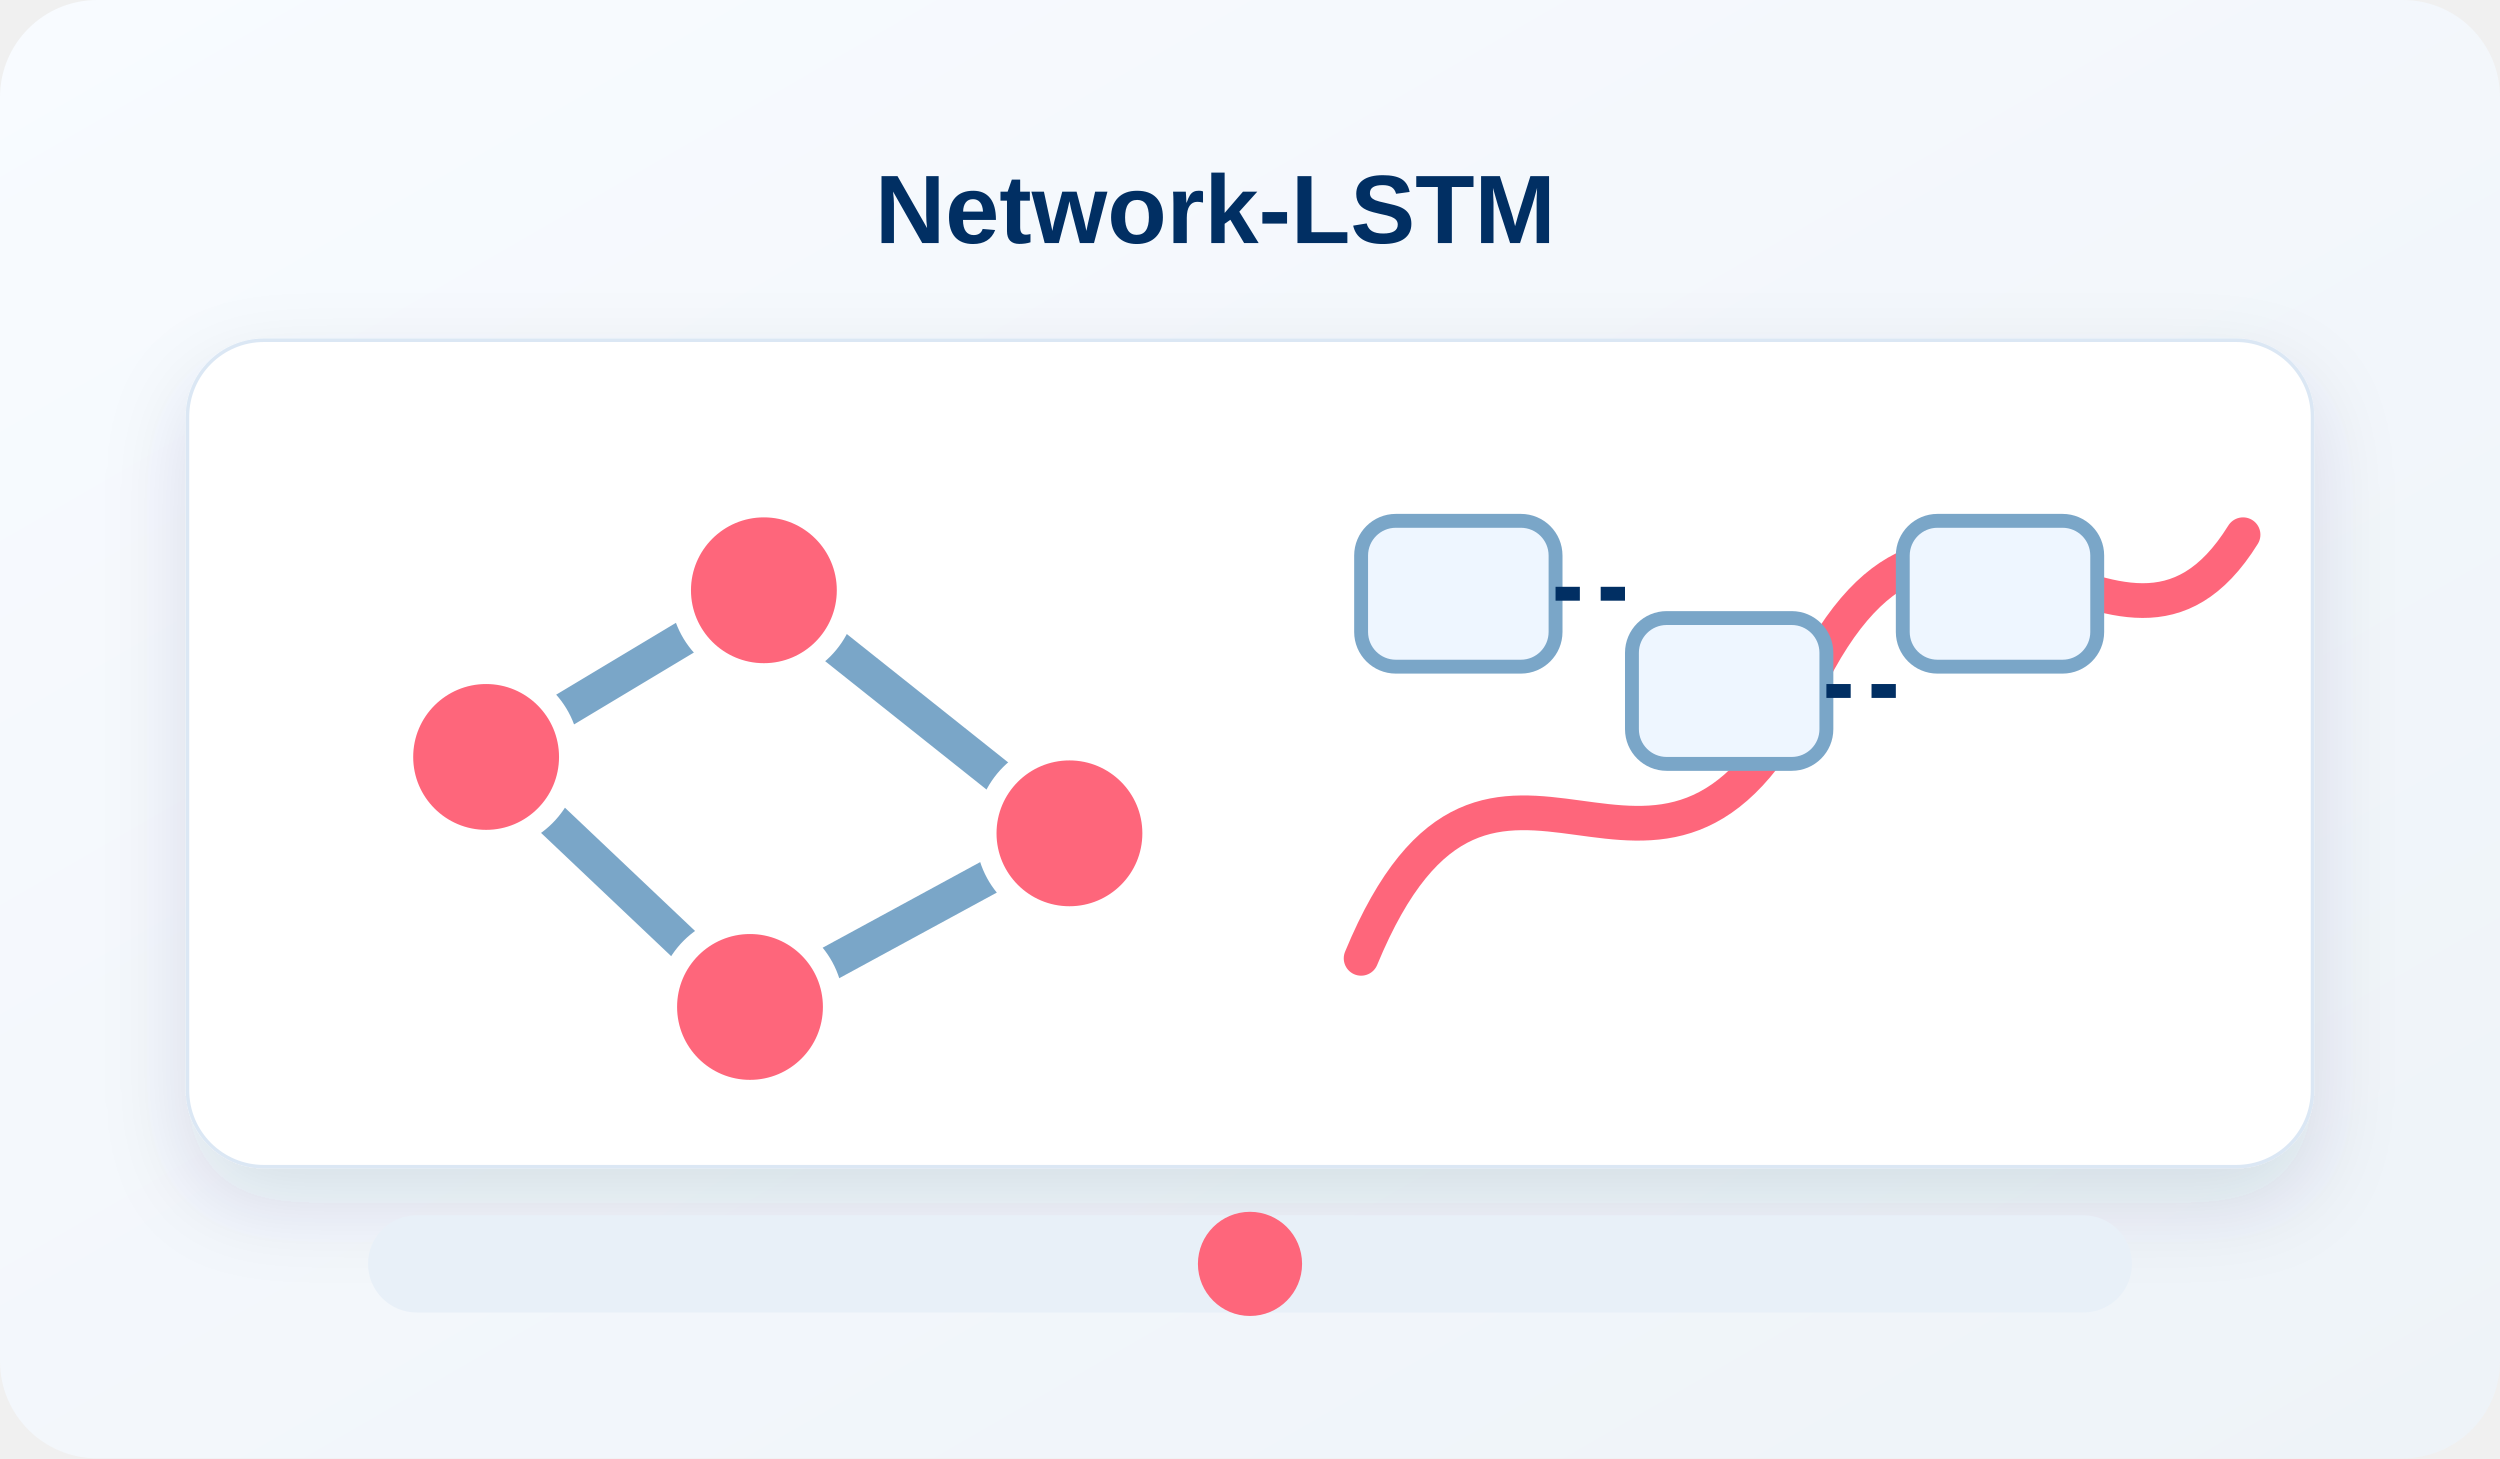
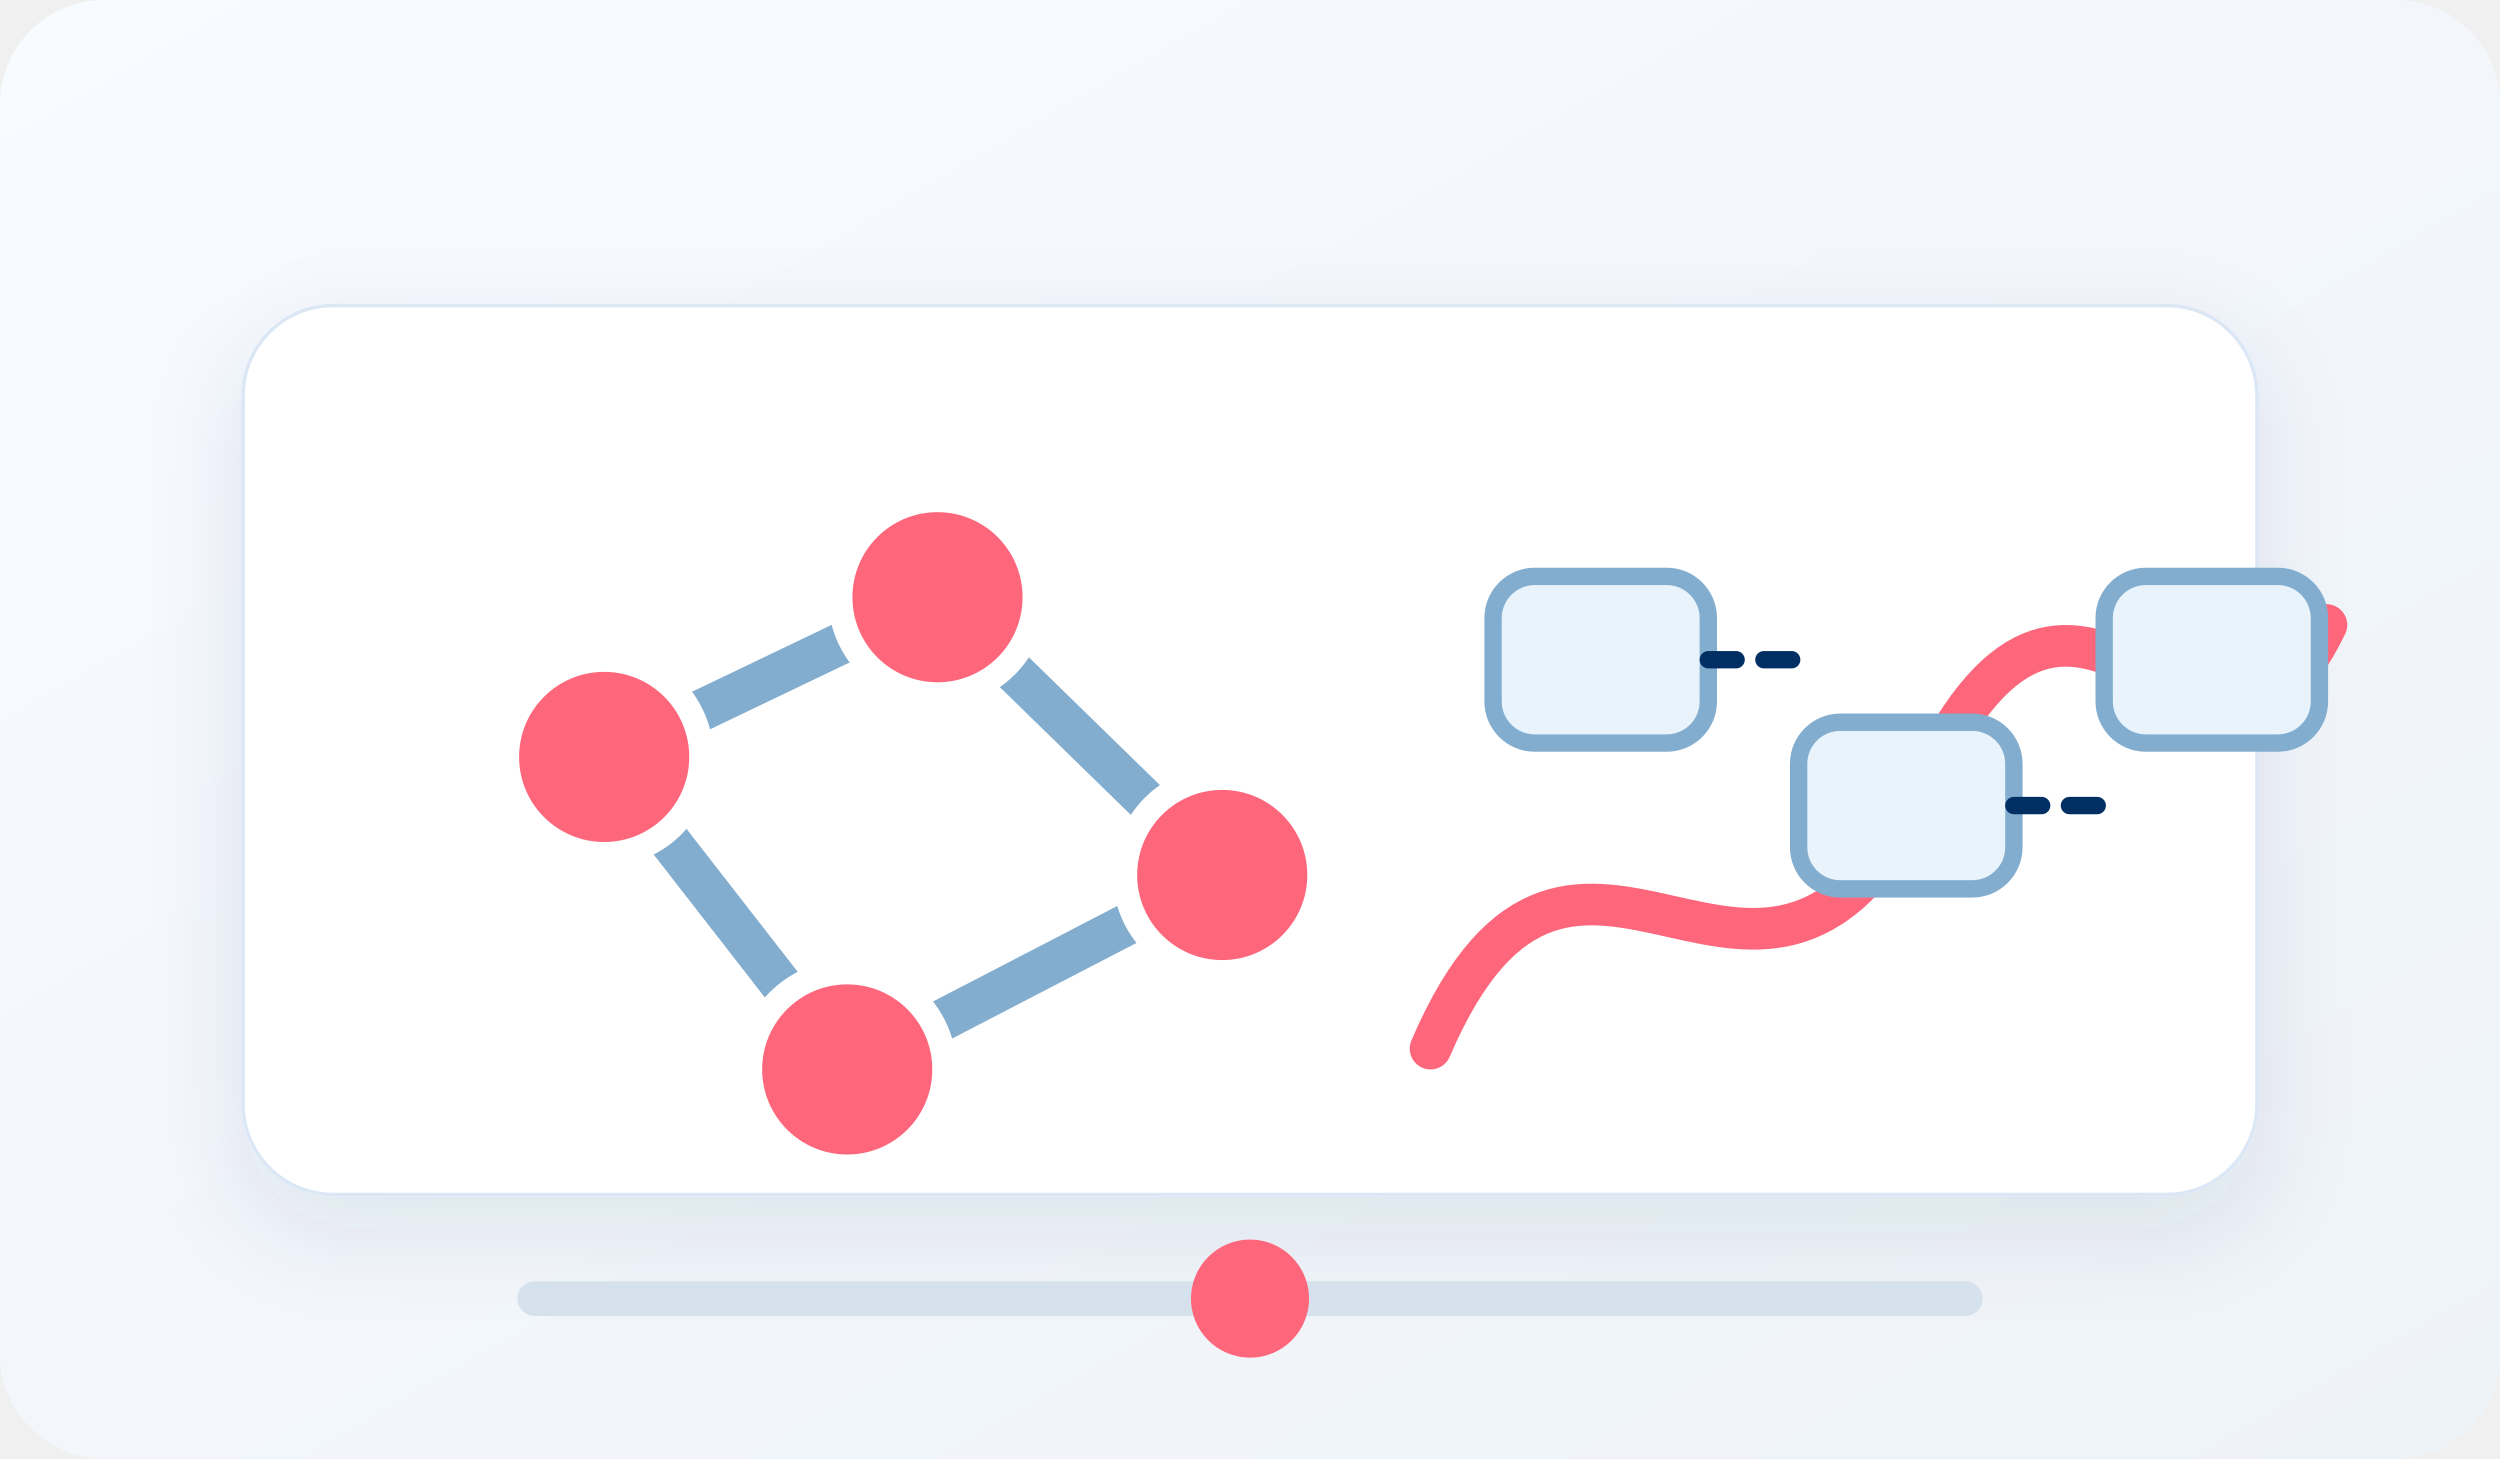
<svg xmlns="http://www.w3.org/2000/svg" viewBox="0 0 720 420" role="img" aria-labelledby="title desc">
  <defs>
    <linearGradient id="bg" x1="0" y1="0" x2="1" y2="1">
      <stop offset="0" stop-color="#f8fbff" />
      <stop offset="1" stop-color="#eef3f8" />
    </linearGradient>
-     <filter id="shadow" x="-20%" y="-20%" width="140%" height="140%">
-       <feDropShadow dx="0" dy="10" stdDeviation="12" flood-color="#012f63" flood-opacity=".12" />
+     <filter id="soft" x="-20%" y="-20%" width="140%" height="140%">
+       <feDropShadow dx="0" dy="10" stdDeviation="14" flood-color="#012f63" flood-opacity=".10" />
    </filter>
  </defs>
-   <rect width="720" height="420" rx="28" fill="url(#bg)" />
-   <g filter="url(#shadow)">
-     <rect x="54" y="98" width="612" height="238" rx="22" fill="#fff" stroke="#dbe7f4" />
-   </g>
-   <g transform="translate(98 136)">
-     <g stroke="#7aa6c8" stroke-width="10" stroke-linecap="round">
-       <line x1="42" y1="82" x2="122" y2="34" />
-       <line x1="42" y1="82" x2="118" y2="154" />
-       <line x1="122" y1="34" x2="210" y2="104" />
-       <line x1="118" y1="154" x2="210" y2="104" />
+   <rect width="720" height="420" rx="30" fill="url(#bg)" />
+   <rect x="70" y="88" width="580" height="256" rx="26" fill="#fff" stroke="#dbe7f4" filter="url(#soft)" />
+   <g transform="translate(128 128)">
+     <g stroke="#82adcf" stroke-width="12" stroke-linecap="round">
+       <line x1="46" y1="90" x2="142" y2="44" />
+       <line x1="46" y1="90" x2="116" y2="180" />
+       <line x1="142" y1="44" x2="224" y2="124" />
+       <line x1="116" y1="180" x2="224" y2="124" />
    </g>
-     <g fill="#fe667b" stroke="#fff" stroke-width="6">
-       <circle cx="42" cy="82" r="24" />
-       <circle cx="122" cy="34" r="24" />
-       <circle cx="118" cy="154" r="24" />
-       <circle cx="210" cy="104" r="24" />
+     <g fill="#fe667b" stroke="#fff" stroke-width="7">
+       <circle cx="46" cy="90" r="28" />
+       <circle cx="142" cy="44" r="28" />
+       <circle cx="116" cy="180" r="28" />
+       <circle cx="224" cy="124" r="28" />
    </g>
  </g>
-   <path d="M392 276 C430 184, 478 286, 520 198 S610 212, 646 154" fill="none" stroke="#fe667b" stroke-width="10" stroke-linecap="round" />
-   <g fill="#eef6ff" stroke="#7aa6c8" stroke-width="4">
-     <rect x="392" y="150" width="56" height="42" rx="10" />
-     <rect x="470" y="178" width="56" height="42" rx="10" />
-     <rect x="548" y="150" width="56" height="42" rx="10" />
+   <g transform="translate(400 132)">
+     <path d="M12 170 C54 72, 108 192, 154 94 S236 118, 270 48" fill="none" stroke="#fe667b" stroke-width="12" stroke-linecap="round" />
+     <g fill="#e8f3fb" stroke="#82adcf" stroke-width="5">
+       <rect x="30" y="34" width="62" height="48" rx="12" />
+       <rect x="118" y="76" width="62" height="48" rx="12" />
+       <rect x="206" y="34" width="62" height="48" rx="12" />
+     </g>
+     <path d="M92 58 H118 M180 100 H206" stroke="#012f63" stroke-width="5" stroke-linecap="round" stroke-dasharray="8 8" />
  </g>
-   <path d="M448 171 H470 M526 199 H548" stroke="#012f63" stroke-width="4" stroke-dasharray="7 6" />
-   <rect x="106" y="350" width="508" height="28" rx="14" fill="#e8f0f8" />
-   <circle cx="360" cy="364" r="15" fill="#fe667b" />
-   <text x="252" y="70" fill="#012f63" font-family="Arial, sans-serif" font-size="28" font-weight="700">Network-LSTM</text>
+   <path d="M154 374 H566" stroke="#d5e2ee" stroke-width="10" stroke-linecap="round" />
+   <circle cx="360" cy="374" r="17" fill="#fe667b" />
</svg>
